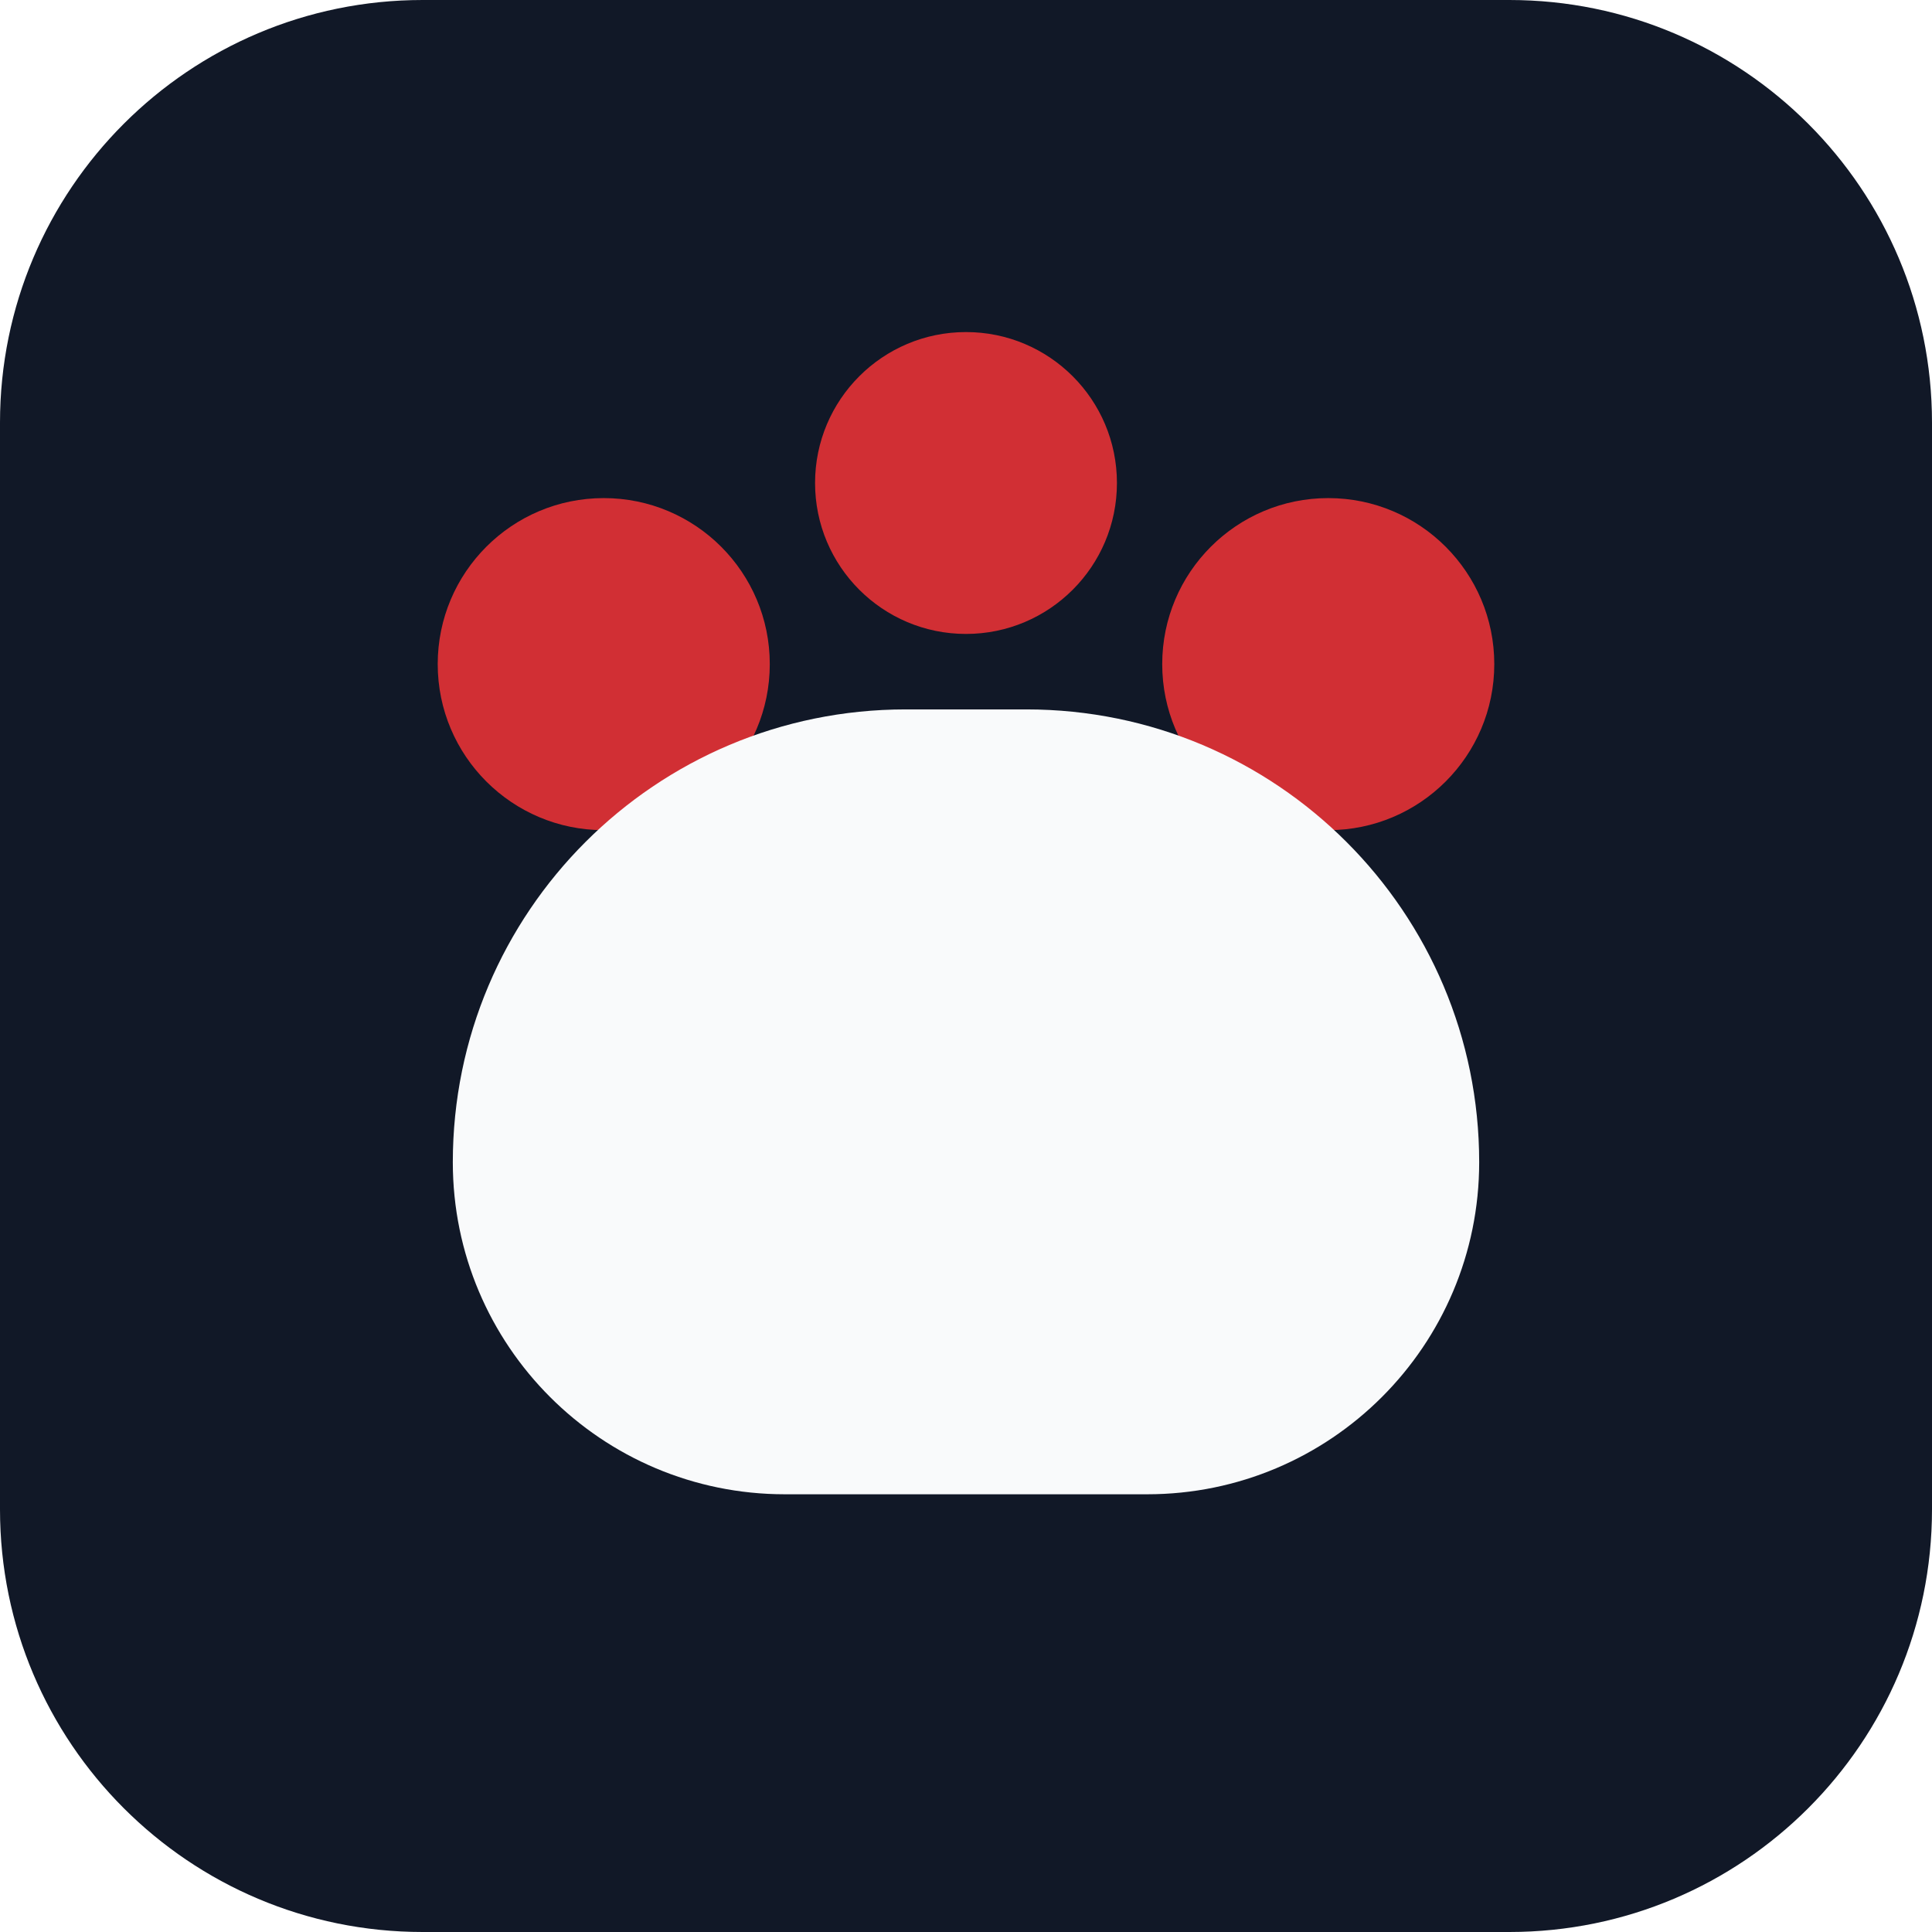
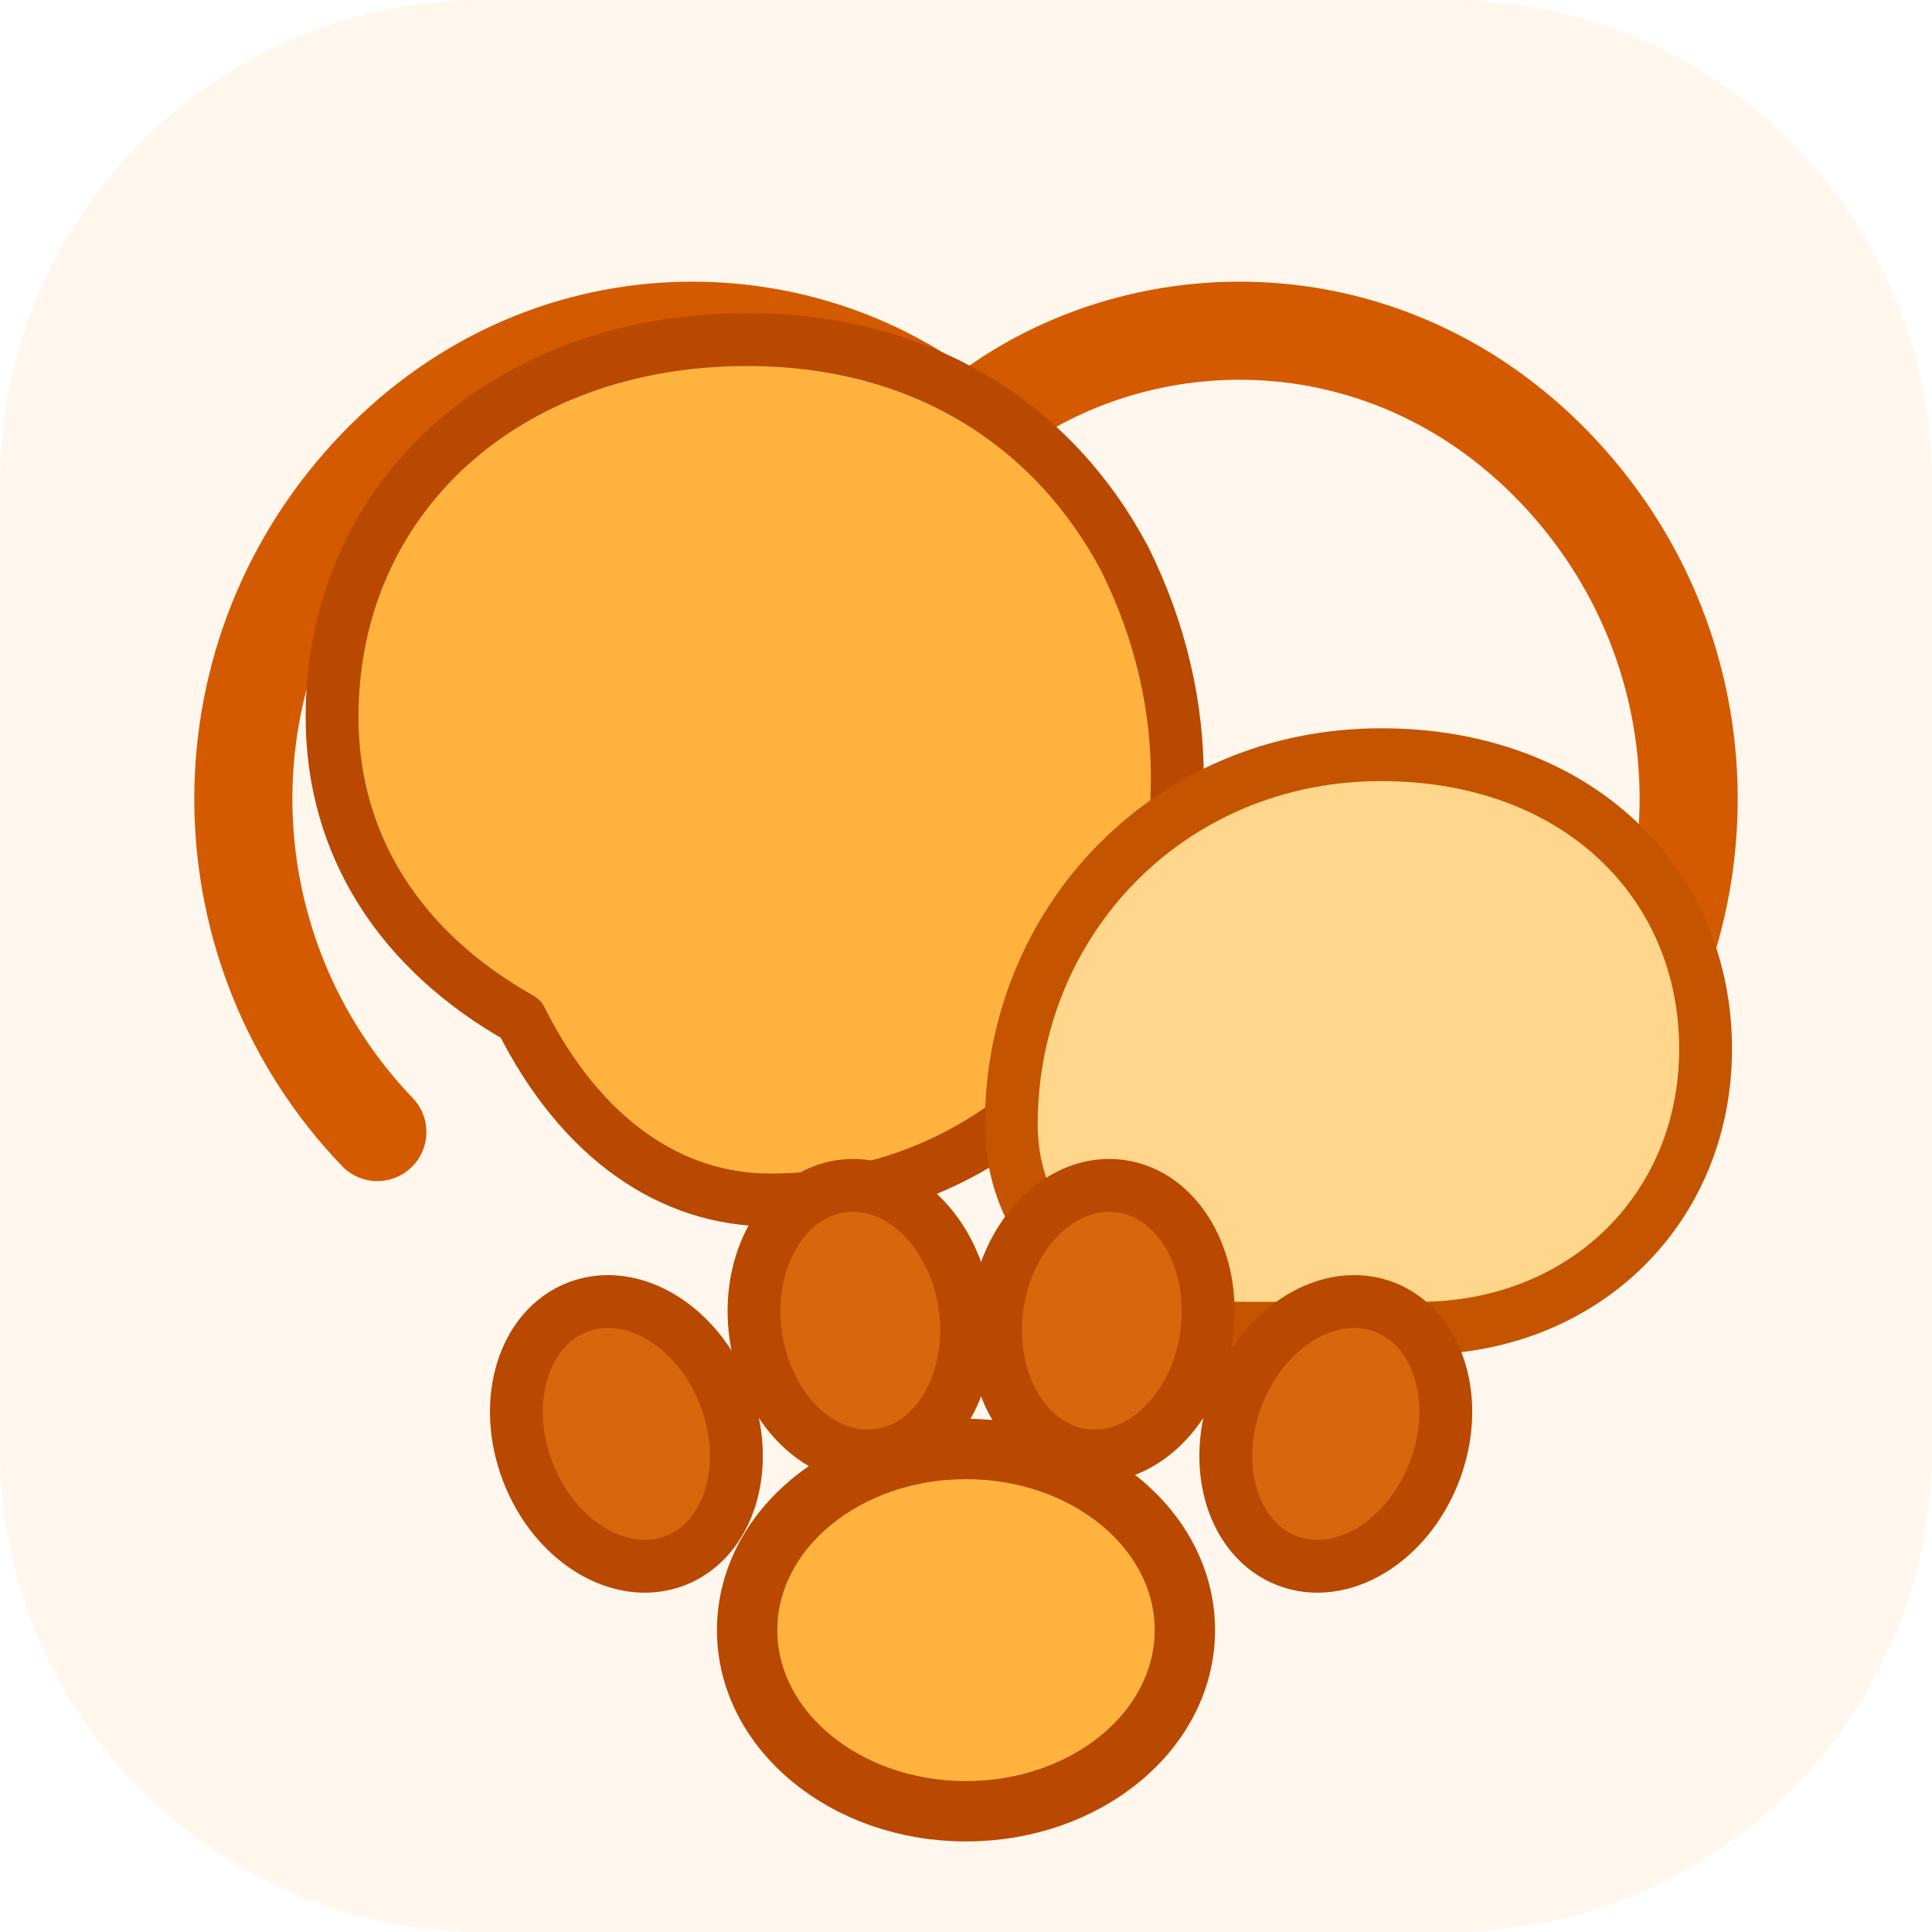
- <svg xmlns="http://www.w3.org/2000/svg" width="64" height="64" viewBox="0 0 128 128" fill="none">
-   <rect width="128" height="128" rx="28" fill="#111827" />
-   <circle cx="40" cy="44" r="11" fill="#D12F34" />
-   <circle cx="88" cy="44" r="11" fill="#D12F34" />
-   <circle cx="64" cy="32" r="10" fill="#D12F34" />
-   <path d="M30 77C30 60.431 43.431 47 60 47H68C84.569 47 98 60.431 98 77C98 89.15 88.15 99 76 99H52C39.85 99 30 89.15 30 77Z" fill="#F9FAFB" />
+ <svg xmlns="http://www.w3.org/2000/svg" width="64" height="64" viewBox="0 0 256 256" fill="none">
+   <rect width="256" height="256" rx="64" fill="#FFF7ED" />
+   <path d="M50 150C27 126 26 88 49 63C72 38 107 39 128 57C149 39 184 38 207 63C230 88 229 126 206 150" stroke="#D45A00" stroke-width="13" stroke-linecap="round" stroke-linejoin="round" />
+   <path d="M69 135C53 126 44 112 44 95C44 66 67 45 99 45C123 45 140 57 149 74C154 84 156 94 156 103C156 133 134 159 102 159C89 159 77 151 69 135Z" fill="#FFB33E" stroke="#B94800" stroke-width="7" stroke-linejoin="round" />
+   <path d="M134 149C134 122 155 100 183 100C209 100 226 117 226 139C226 160 210 176 188 176H165C148 176 134 165 134 149Z" fill="#FFD68B" stroke="#C45400" stroke-width="7" stroke-linejoin="round" />
+   <ellipse cx="128" cy="216" rx="29" ry="24" fill="#FFB33E" stroke="#B94800" stroke-width="8" />
+   <ellipse cx="83" cy="190" rx="14" ry="18" transform="rotate(-21 83 190)" fill="#D7670D" stroke="#B94800" stroke-width="7" />
+   <ellipse cx="114" cy="175" rx="14" ry="18" transform="rotate(-8 114 175)" fill="#D7670D" stroke="#B94800" stroke-width="7" />
+   <ellipse cx="146" cy="175" rx="14" ry="18" transform="rotate(8 146 175)" fill="#D7670D" stroke="#B94800" stroke-width="7" />
+   <ellipse cx="177" cy="190" rx="14" ry="18" transform="rotate(21 177 190)" fill="#D7670D" stroke="#B94800" stroke-width="7" />
</svg>
